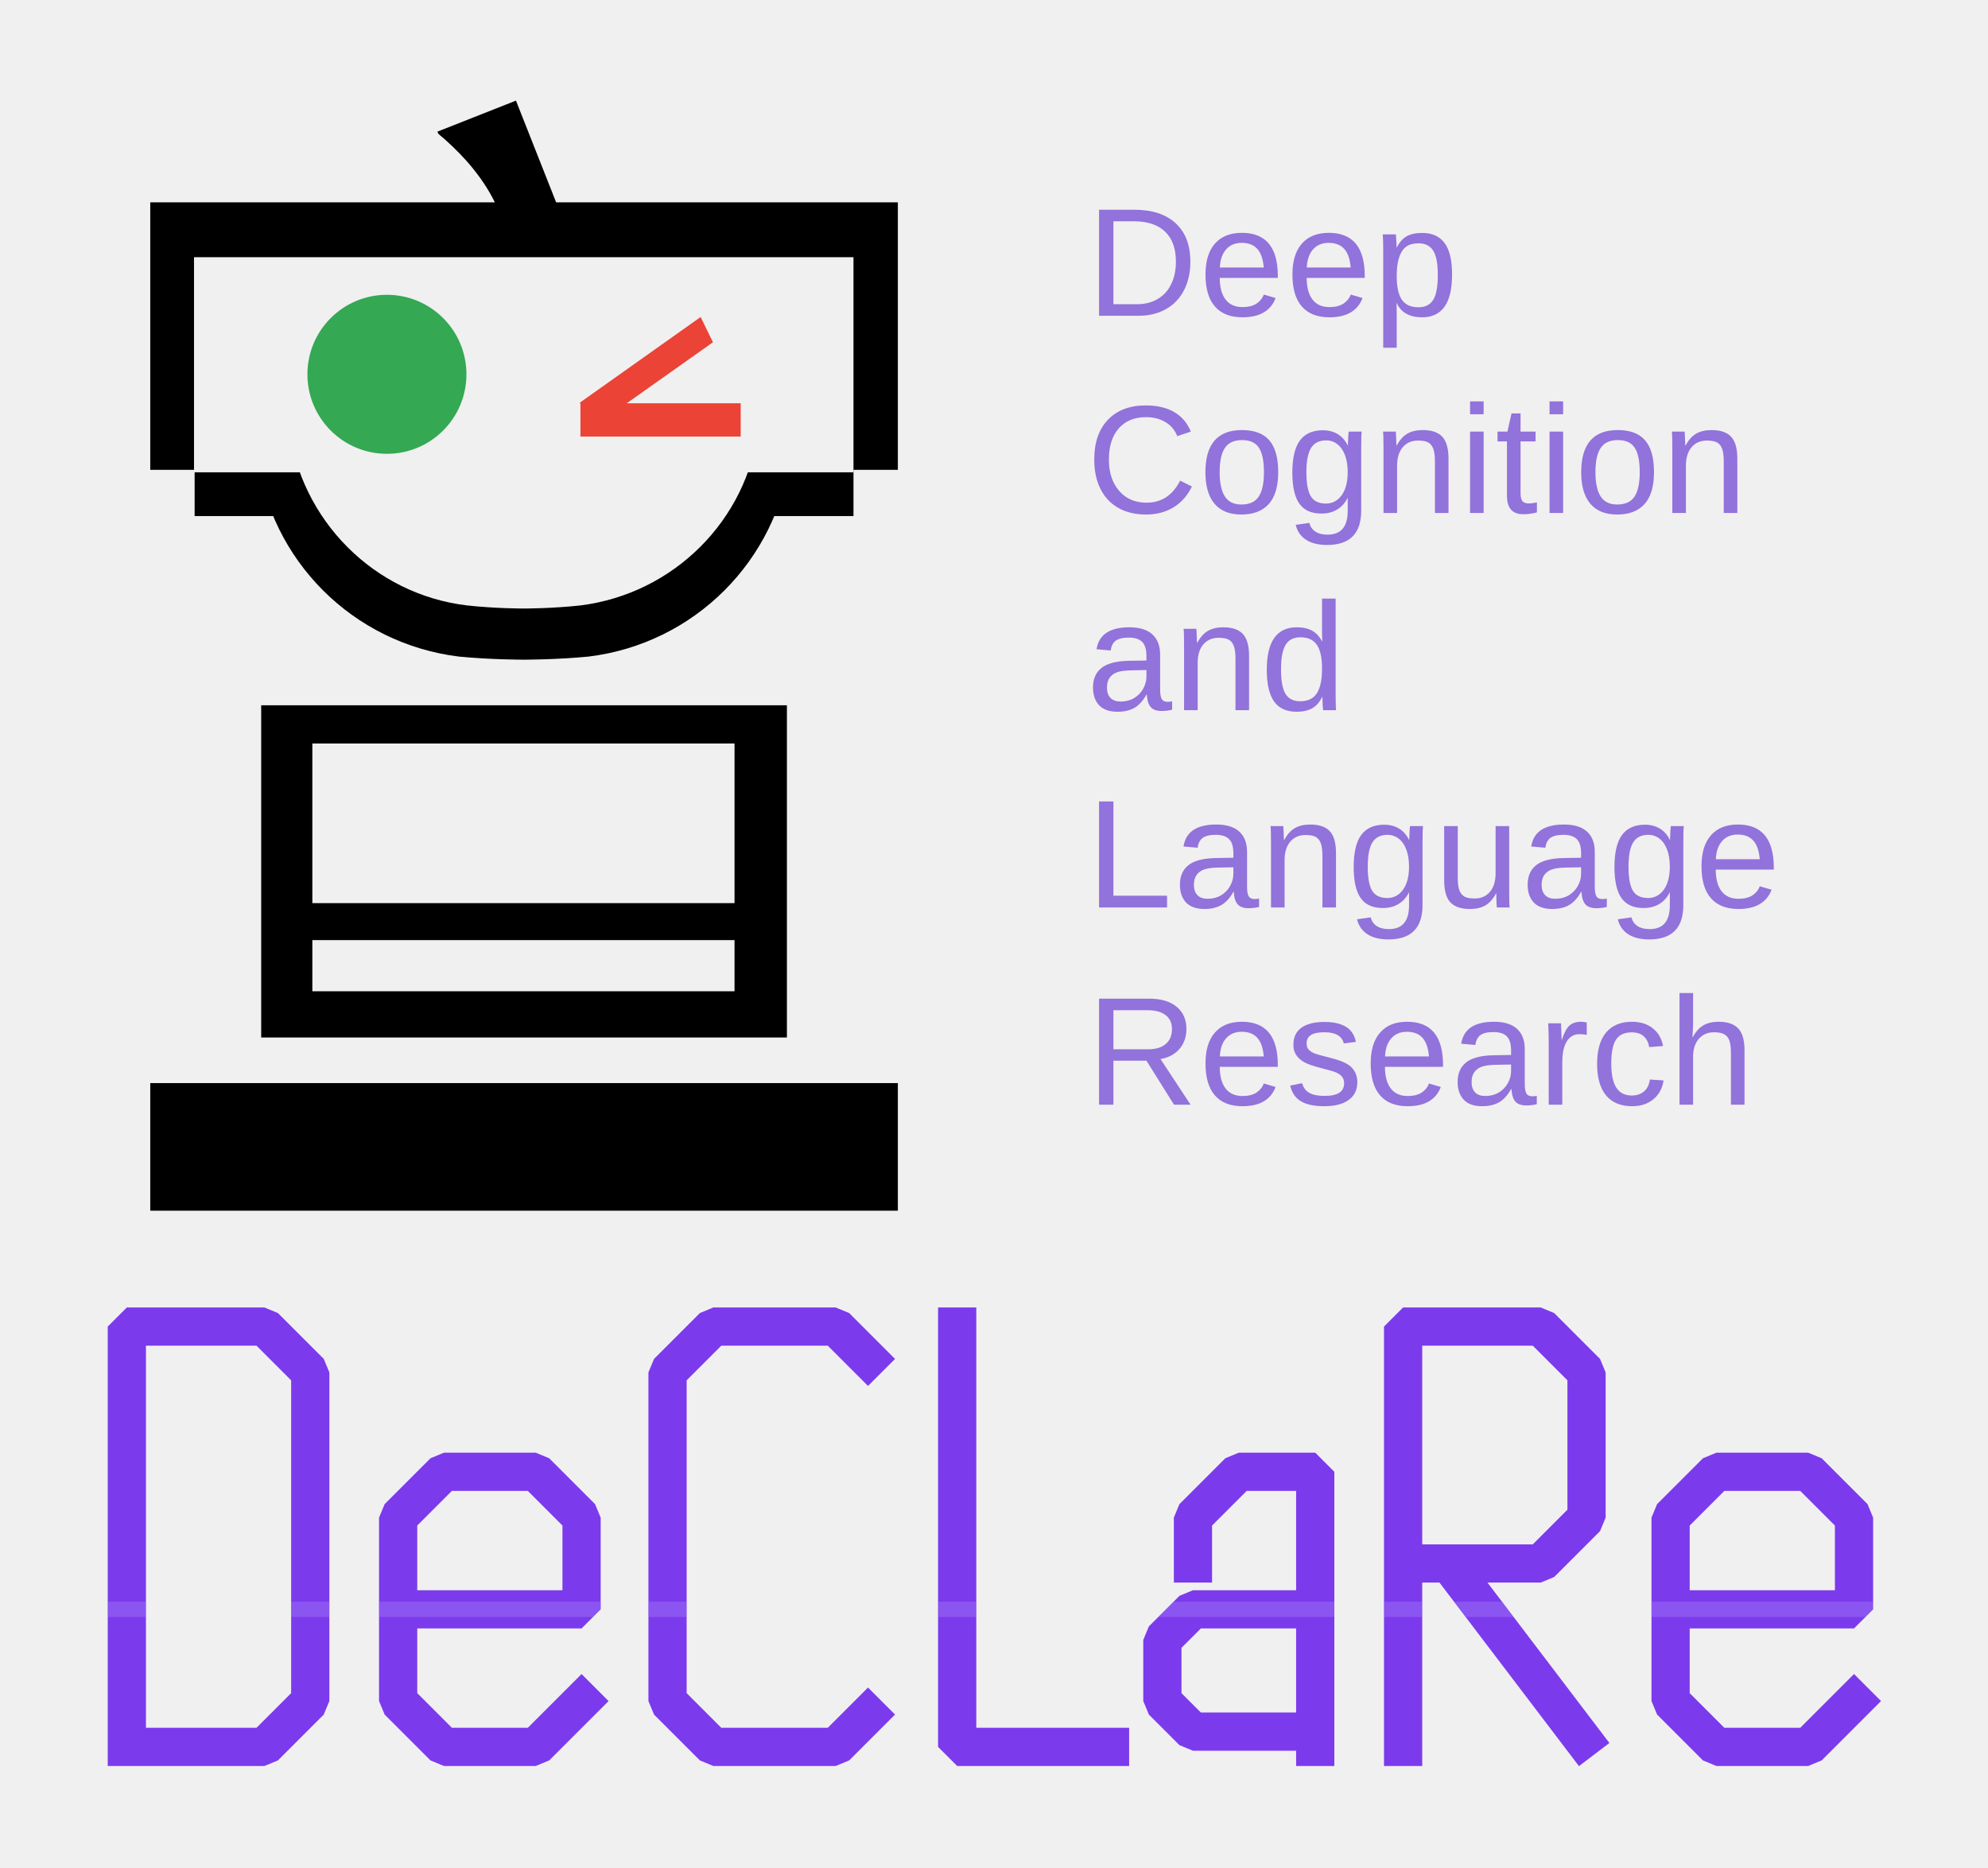
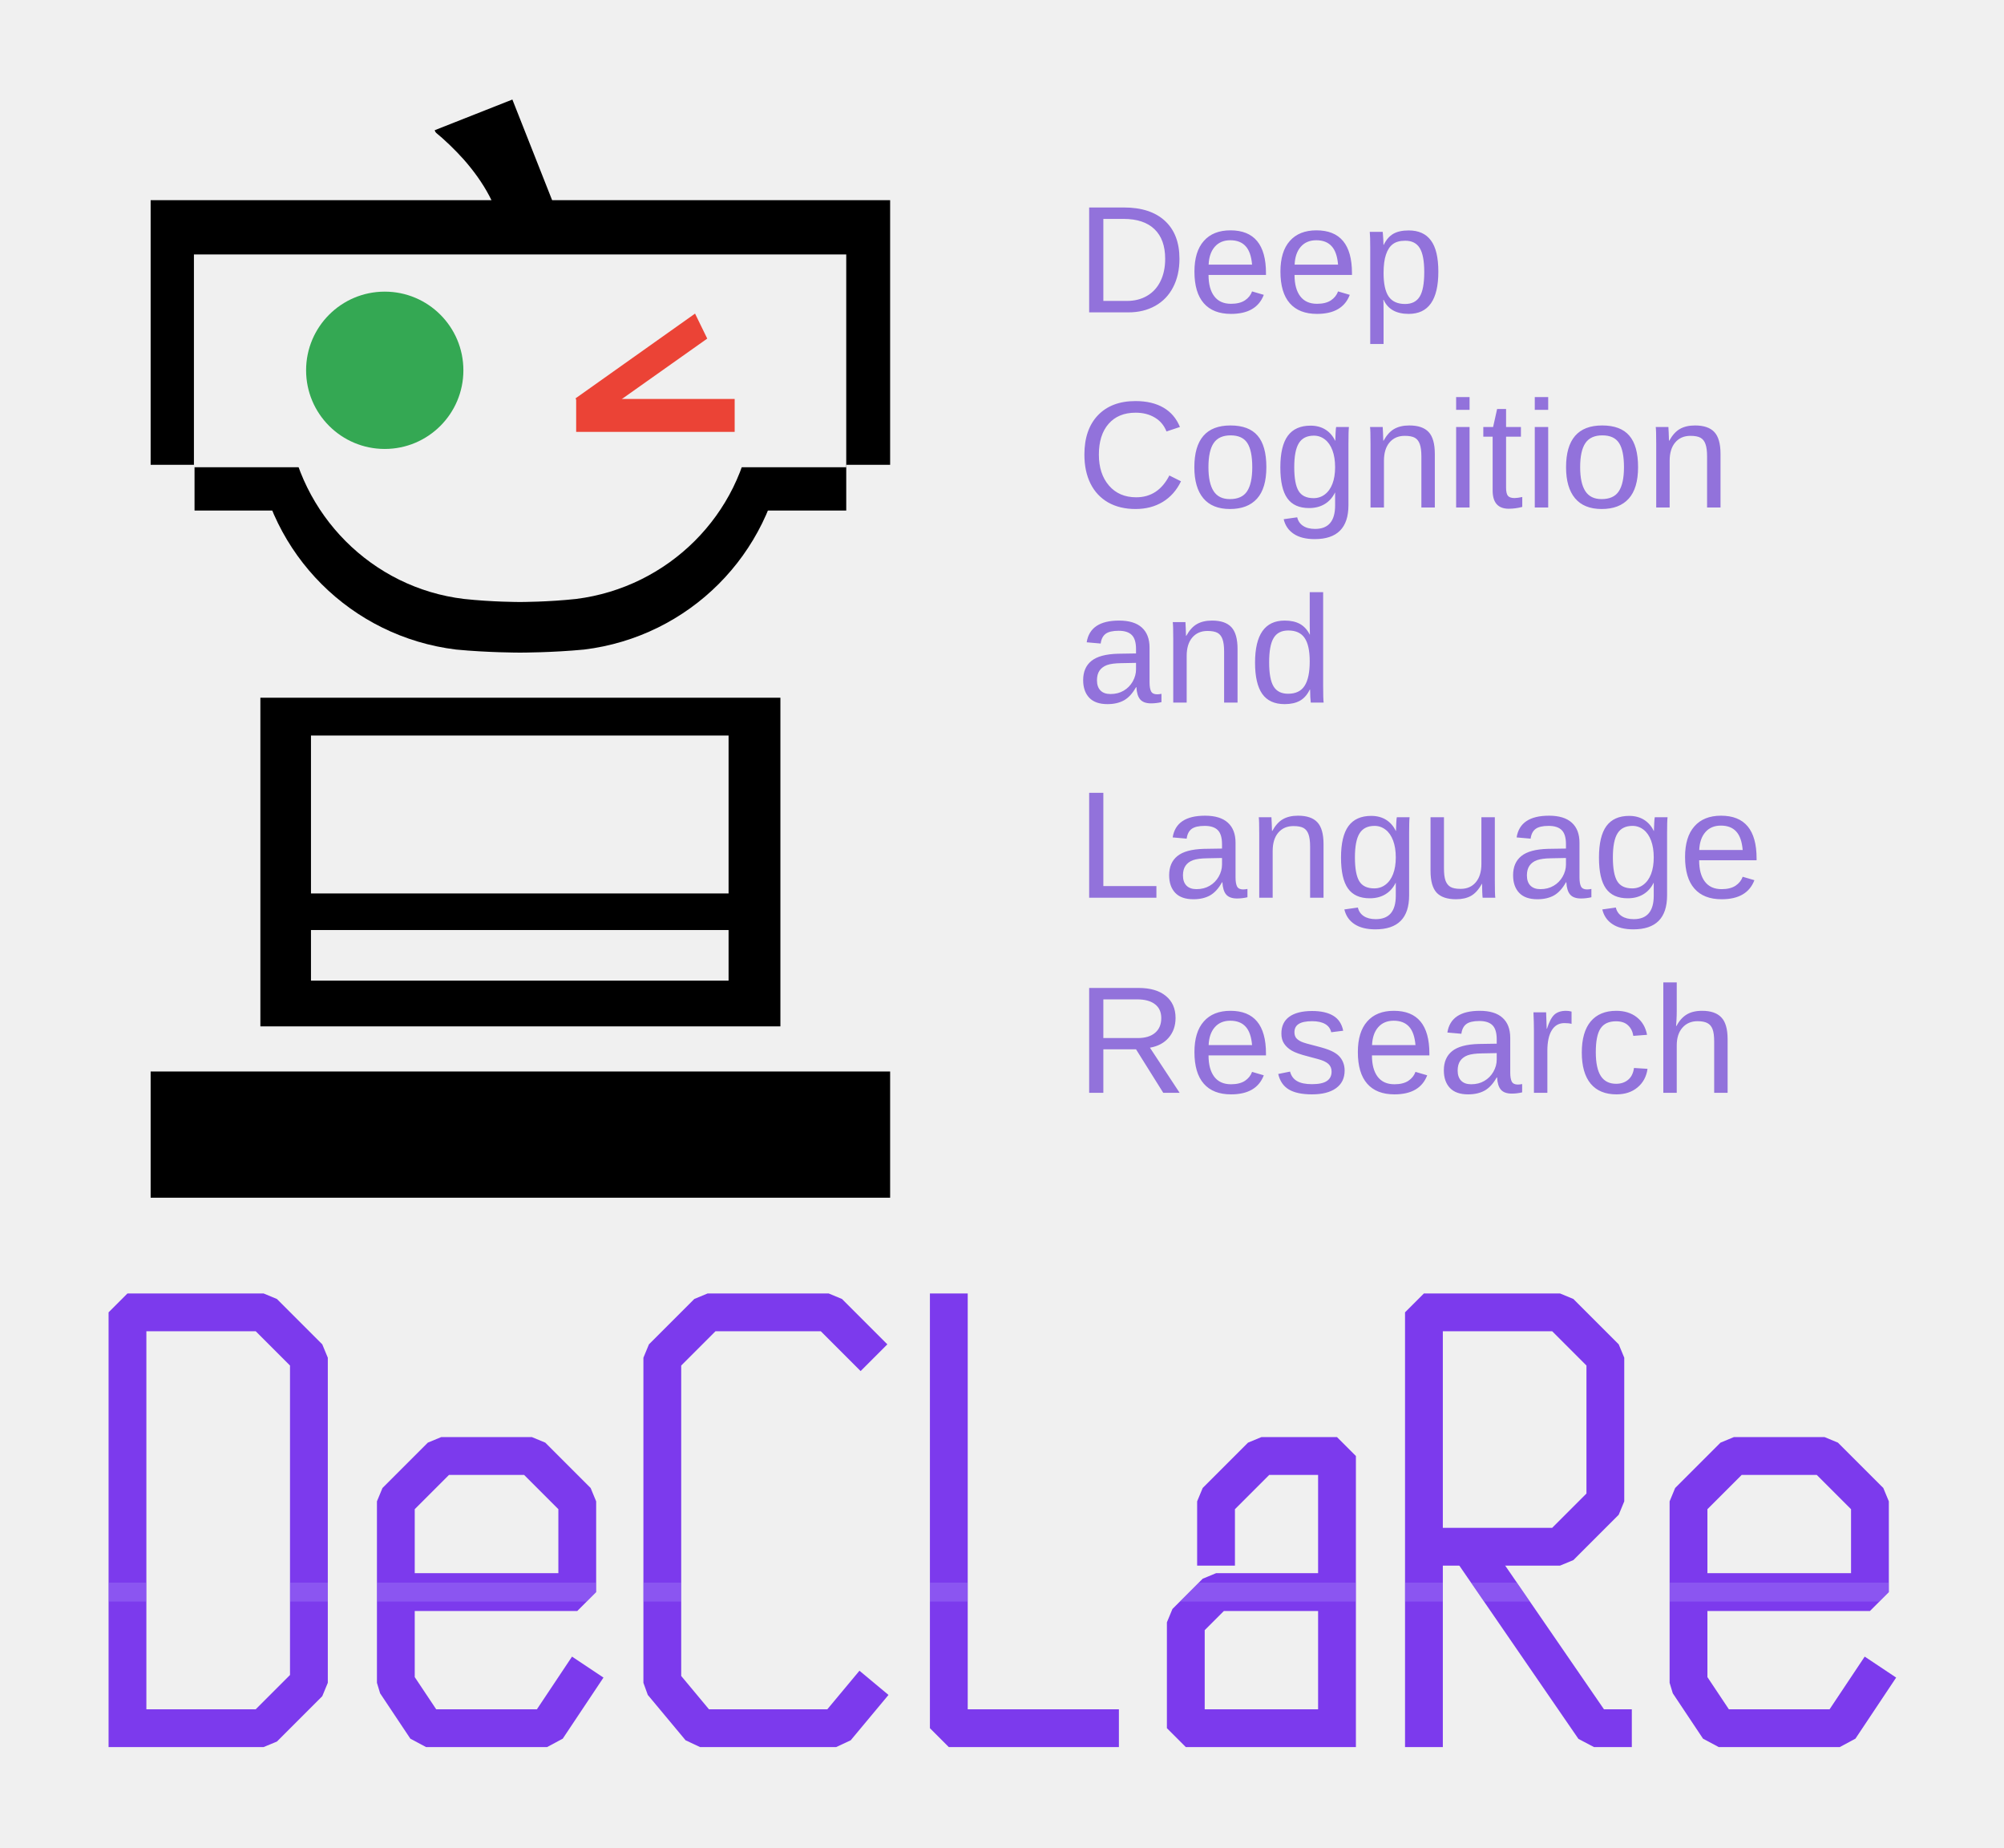
- <svg xmlns="http://www.w3.org/2000/svg" xmlns:xlink="http://www.w3.org/1999/xlink" viewBox="13.72 29.27 322.56 302.96" xml:space="preserve" role="img" aria-labelledby="title desc">
+ <svg xmlns="http://www.w3.org/2000/svg" xmlns:xlink="http://www.w3.org/1999/xlink" viewBox="13.39 29.27 328.72 302.96" xml:space="preserve" role="img" aria-labelledby="title desc">
  <style type="text/css">
  /*
    DeCLaRe identity constants:
    main stroke: 10px; chamfer: 12px.
    wordmark purple: #7C3AED.
    green eye: #34A853; red angular eye: #EB4336.
  */
  /* The robot is a single themeable silhouette (currentColor) with the
     interior detail carved out as true transparency via #robot-knockout,
     so it composites cleanly on any background in both themes. */
  .module { fill: none; stroke: #7C3AED; stroke-width: 10; stroke-linecap: square; stroke-linejoin: bevel; }
  .a-terminal { fill: #7C3AED; }
  .clean-terminal { stroke-linecap: butt; }
-   /* Internal construction thread: a single continuous horizontal line on the
-      wordmark's shared axis (y74, the lowercase crossbar line), but masked to
-      the letter ink (#wordmark-ink) so it is visible only *inside* the glyph
-      strokes and never floats in the gaps between letters. It reads as an
-      internal assembly seam: thinner than the 10px letter stroke, in a slightly
-      lighter/brighter purple than the main wordmark. */
-   .thread { fill: none; stroke: #A78BFA; stroke-width: 4; stroke-linecap: butt; }
+   /* Construction thread: a single faded light-purple line on the wordmark's
+      shared axis (y74), masked to the glyph ink (#wordmark-ink) so it only shows
+      *inside* the letters as a subtle internal assembly seam. */
+   .thread { fill: none; stroke: #A78BFA; stroke-width: 5; stroke-linecap: butt; }
  /* Recolour the cloned glyph strokes to white inside the mask only, so the
     mask's luminance is solid where the letters are drawn. */
  #wordmark-ink .module { stroke: #fff; }
  .theme { fill: #9272DB; font-family: Arial, Helvetica, sans-serif; font-size: 25px; font-weight: 500; letter-spacing: .2px; }

</style>
  <defs>
    <clipPath id="robot-antenna-clip">
      <rect x="71.5" y="8.7" width="21.5" height="24.2" />
    </clipPath>
    <mask id="robot-knockout" maskUnits="userSpaceOnUse" x="0" y="0" width="200" height="200">
      <rect x="133.6" y="63.7" width="14.6" height="11.8" fill="#fff" />
      <path fill="#fff" d="M94.7,11.2c0.2,0,5.3,0,10.5,0.5c17.2,2.1,30.7,15.6,32.8,32.8c0.5,5.2,0.5,10.3,0.5,10.5c0,0.2,0,5.3-0.5,10.5c-2.1,17.2-15.6,30.7-32.8,32.8c-5.2,0.5-10.3,0.5-10.5,0.5c-0.2,0-5.3,0-10.5-0.5c-17.2-2.1-30.7-15.6-32.8-32.8c-0.5-5.2-0.5-10.3-0.5-10.5c0-0.2,0-5.3,0.5-10.5c2.1-17.2,15.6-30.7,32.8-32.8C89.4,11.2,94.5,11.2,94.7,11.2z" />
      <path fill="#000" d="M94.7,13.3c0.2,0,4.6,0,9.2,0.5c15.1,1.8,27,13.8,28.9,28.9c0.5,4.6,0.5,9.1,0.5,9.2s0,4.6-0.5,9.2c-1.8,15.1-13.8,27-28.9,28.9c-4.6,0.5-9.1,0.5-9.2,0.5c-0.2,0-4.6,0-9.2-0.5c-15.1-1.8-27-13.8-28.9-28.9c-0.5-4.6-0.5-9.1-0.5-9.2s0-4.6,0.5-9.2c1.8-15.1,13.8-27,28.9-28.9C90.1,13.3,94.6,13.3,94.7,13.3z" />
      <rect x="43.7" y="1" width="102" height="66.2" fill="#000" />
      <rect x="41.3" y="63.7" width="14.6" height="11.8" fill="#fff" />
      <rect x="34.1" y="167.5" width="121.3" height="20.7" fill="#fff" />
      <rect x="52.1" y="106.2" width="85.3" height="53.9" fill="#fff" />
      <rect x="60.4" y="112.4" width="68.5" height="25.9" fill="#000" />
      <rect x="60.4" y="144.3" width="68.5" height="8.3" fill="#000" />
      <rect x="84" y="9.9" width="13.7" height="20.7" transform="matrix(0.9301 -0.3673 0.3673 0.9301 -1.0708 34.7719)" fill="#fff" />
      <path clip-path="url(#robot-antenna-clip)" fill="none" stroke="#000" stroke-width="6" d="M73.9,12.4c3.4,1.8,6.5,4.4,9.3,7.5c2.9,3.3,5.3,7.2,5.8,11.7" />
      <rect x="34.1" y="24.6" width="121.3" height="43.4" fill="#fff" />
      <rect x="41.2" y="33.5" width="107" height="34.9" fill="#000" />
    </mask>
    <g id="robot-master">
      <rect x="0" y="0" width="200" height="200" fill="currentColor" mask="url(#robot-knockout)" />
      <circle cx="72.5" cy="52.5" r="12.9" fill="#34A853" />
      <rect x="103.9" y="57.2" width="26" height="5.4" fill="#EB4336" />
      <polygon points="103.8,57.1 123.4,43.2 125.4,47.3 105.9,61.1" fill="#EB4336" />
    </g>
-     <path id="lower-bowl" d="M0 36H48V12L36 0H12L0 12V60L12 72H36L48 60" />
+     <path id="lower-bowl" d="M0 36H48V12L36 0H12L0 12V60L8 72H40L48 60" />
    <g id="lower-e">
      <use xlink:href="#lower-bowl" class="module" />
    </g>
    <g id="wordmark-master">
      <g id="wordmark-shapes">
        <g id="letter-D">
          <path class="module" d="M0 110V0H36L48 12V98L36 110H0" />
        </g>
        <use id="letter-e-1" xlink:href="#lower-e" transform="translate(71 38)" />
        <g id="letter-C" transform="translate(1.5 0)">
-           <path class="module clean-terminal" d="M196 12L184 0H152L140 12V98L152 110H184L196 98" />
+           <path class="module clean-terminal" d="M196 12L184 0H152L140 12V98L150 110H186L196 98" />
        </g>
        <g id="letter-L" transform="translate(-0.7 0)">
          <path class="module" d="M218 0V110H258" />
        </g>
-         <g id="letter-a" transform="translate(263 38)">
-           <path class="module" d="M48 72V0H28L16 12V24 M48 36H16L8 44V60L16 68H48Z" />
+         <g id="letter-a" transform="translate(272 38)">
+           <path class="module" d="M48 72V0H28L16 12V24 M48 36H16L8 44V72H48" />
        </g>
-         <g id="letter-R" transform="translate(-24 0)">
+         <g id="letter-R" transform="translate(-15 0)">
          <path class="module" d="M358 110V0H394L406 12V50L394 62H358" />
-           <path class="module clean-terminal" d="M370 62L408 112" />
+           <path class="module clean-terminal" d="M370 62L403 110H413" />
        </g>
-         <use id="letter-e-2" xlink:href="#lower-e" transform="translate(404 38)" />
+         <use id="letter-e-2" xlink:href="#lower-e" transform="translate(413 38)" />
      </g>
      <path class="thread" d="M-10 74H480" mask="url(#wordmark-ink)" />
    </g>
    <mask id="wordmark-ink" maskUnits="userSpaceOnUse" x="-20" y="-20" width="540" height="160">
      <use xlink:href="#wordmark-shapes" />
    </mask>
  </defs>
  <g id="square-composition" transform="translate(0 37.5)">
    <g id="robot" style="color:#000000" transform="translate(4 0)">
      <use xlink:href="#robot-master" />
    </g>
    <g id="theme-text" class="theme">
      <text x="190" y="43">Deep</text>
      <text x="190" y="75">Cognition</text>
      <text x="190" y="107">and</text>
      <text x="190" y="139">Language</text>
      <text x="190" y="171">Research</text>
    </g>
    <g id="wordmark" transform="translate(34.3 207) scale(.62)">
      <use xlink:href="#wordmark-master" />
    </g>
  </g>
</svg>
